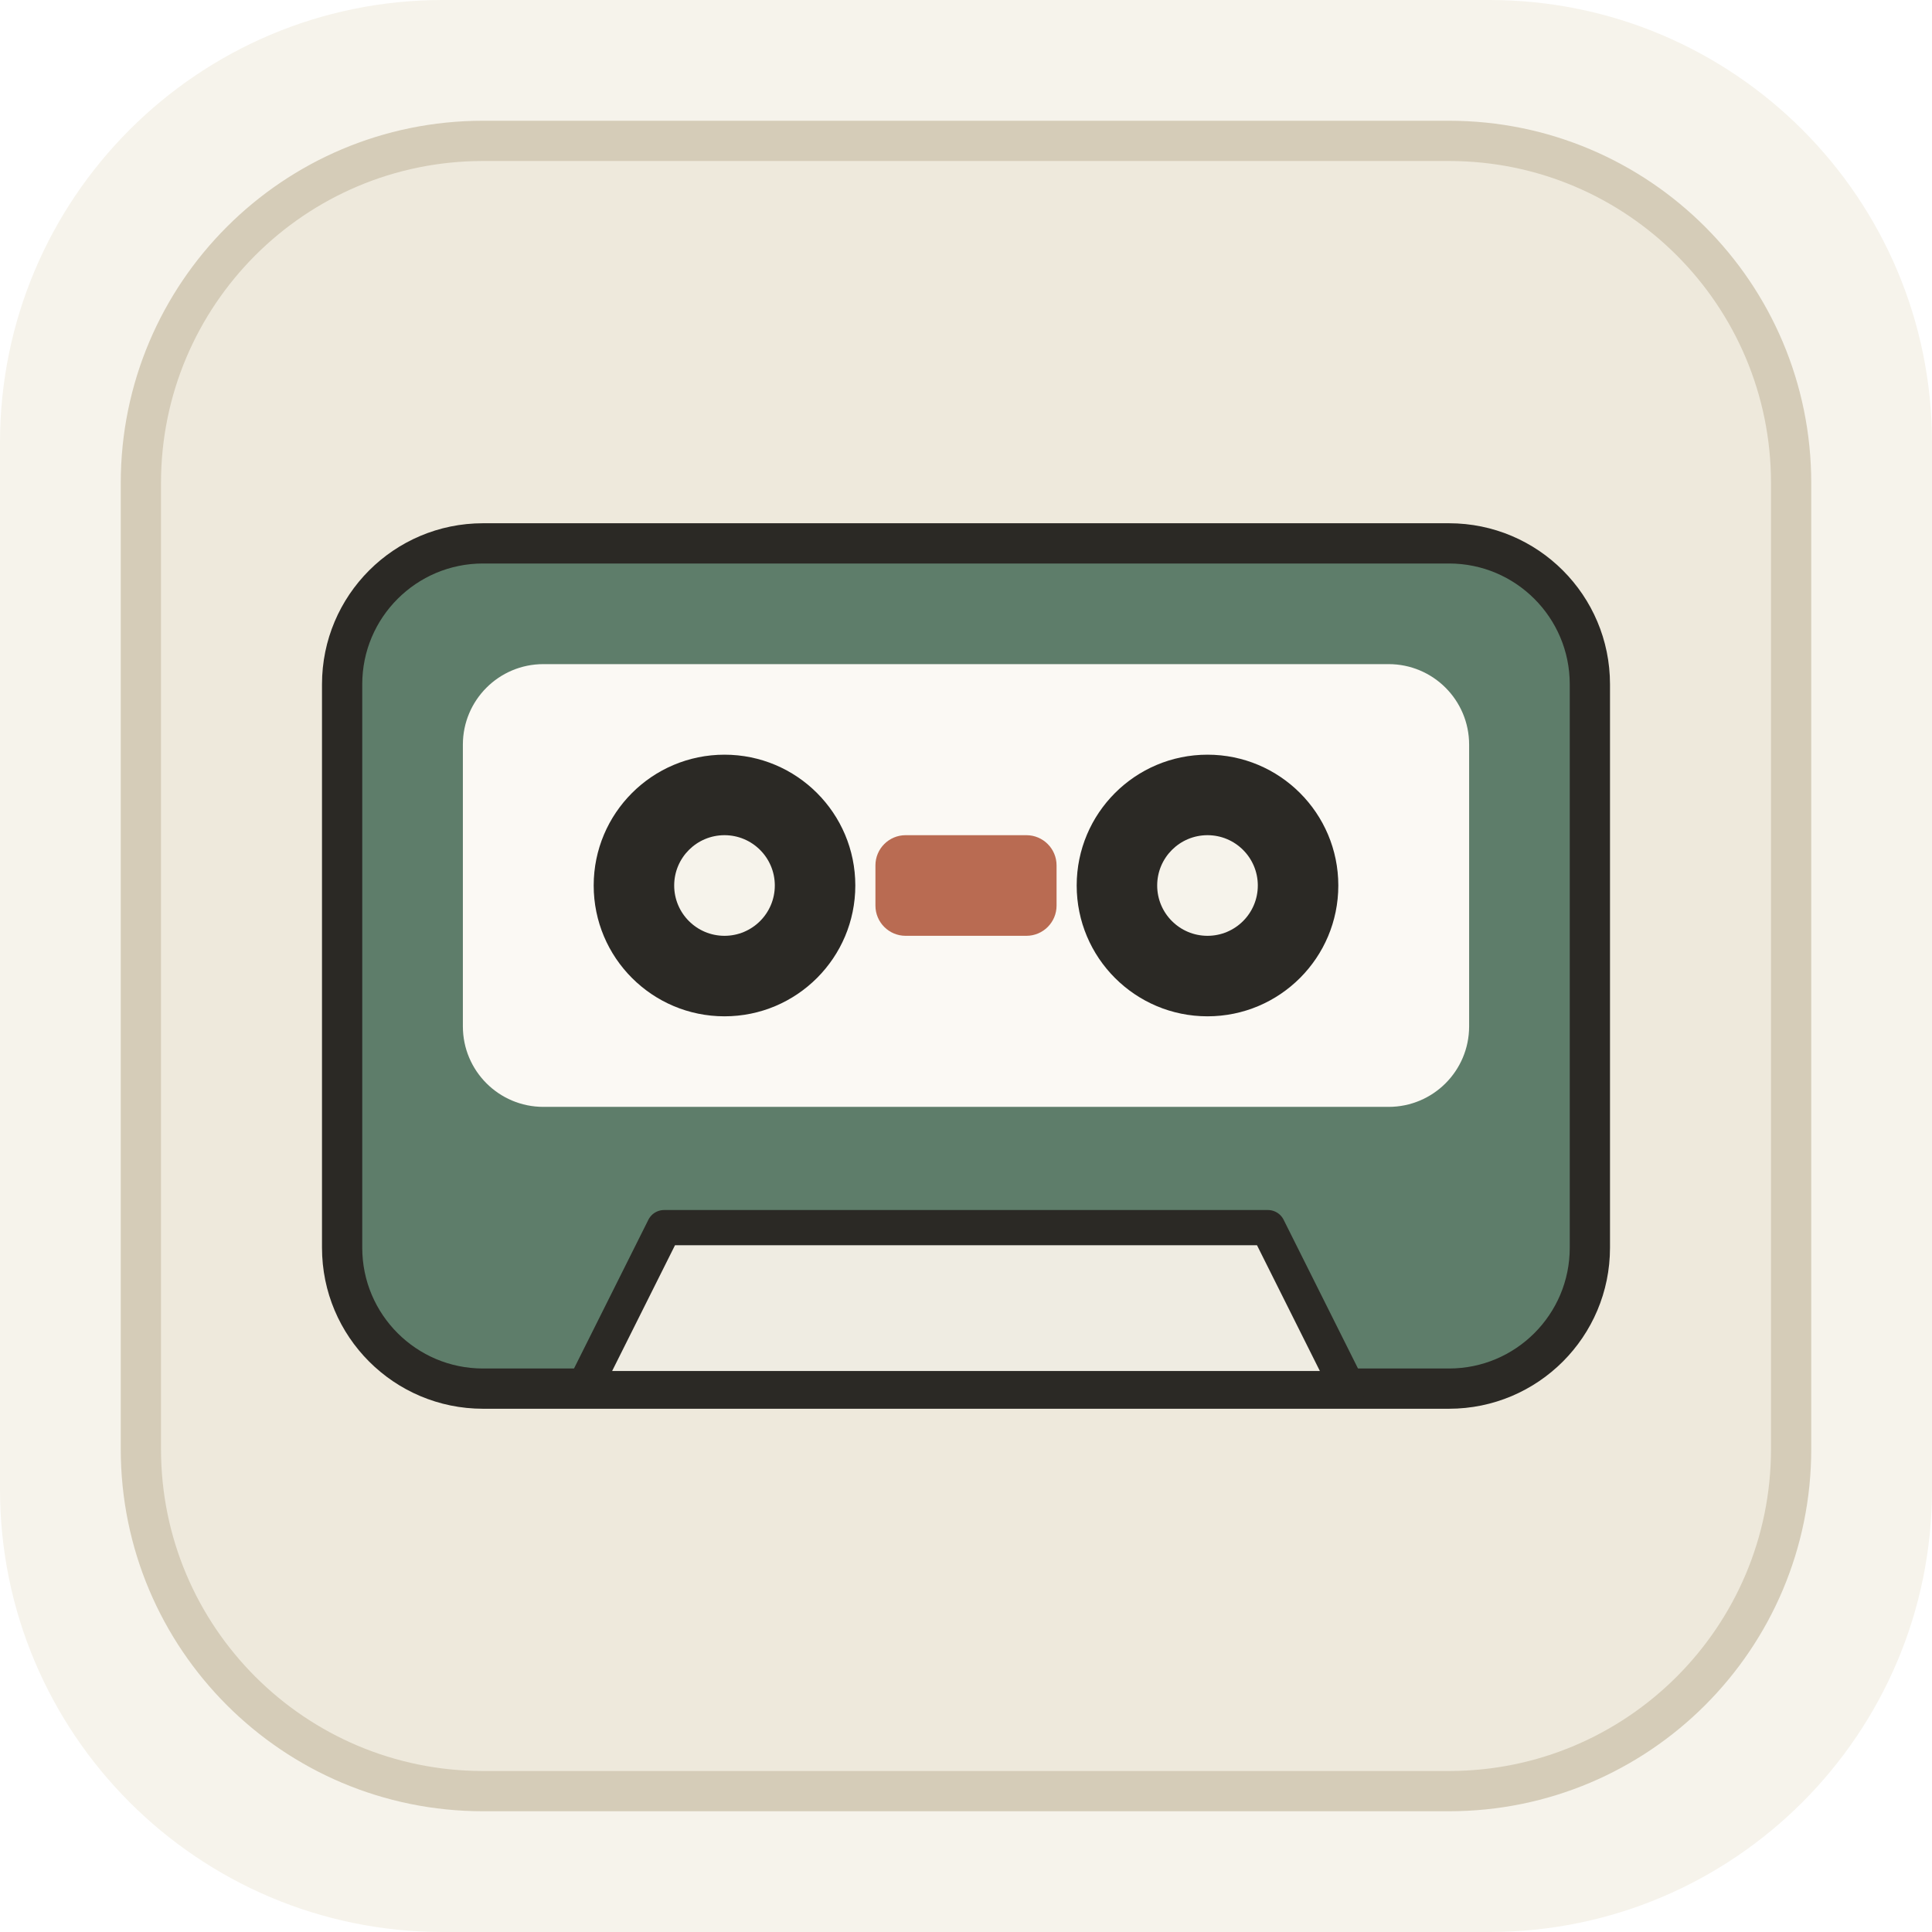
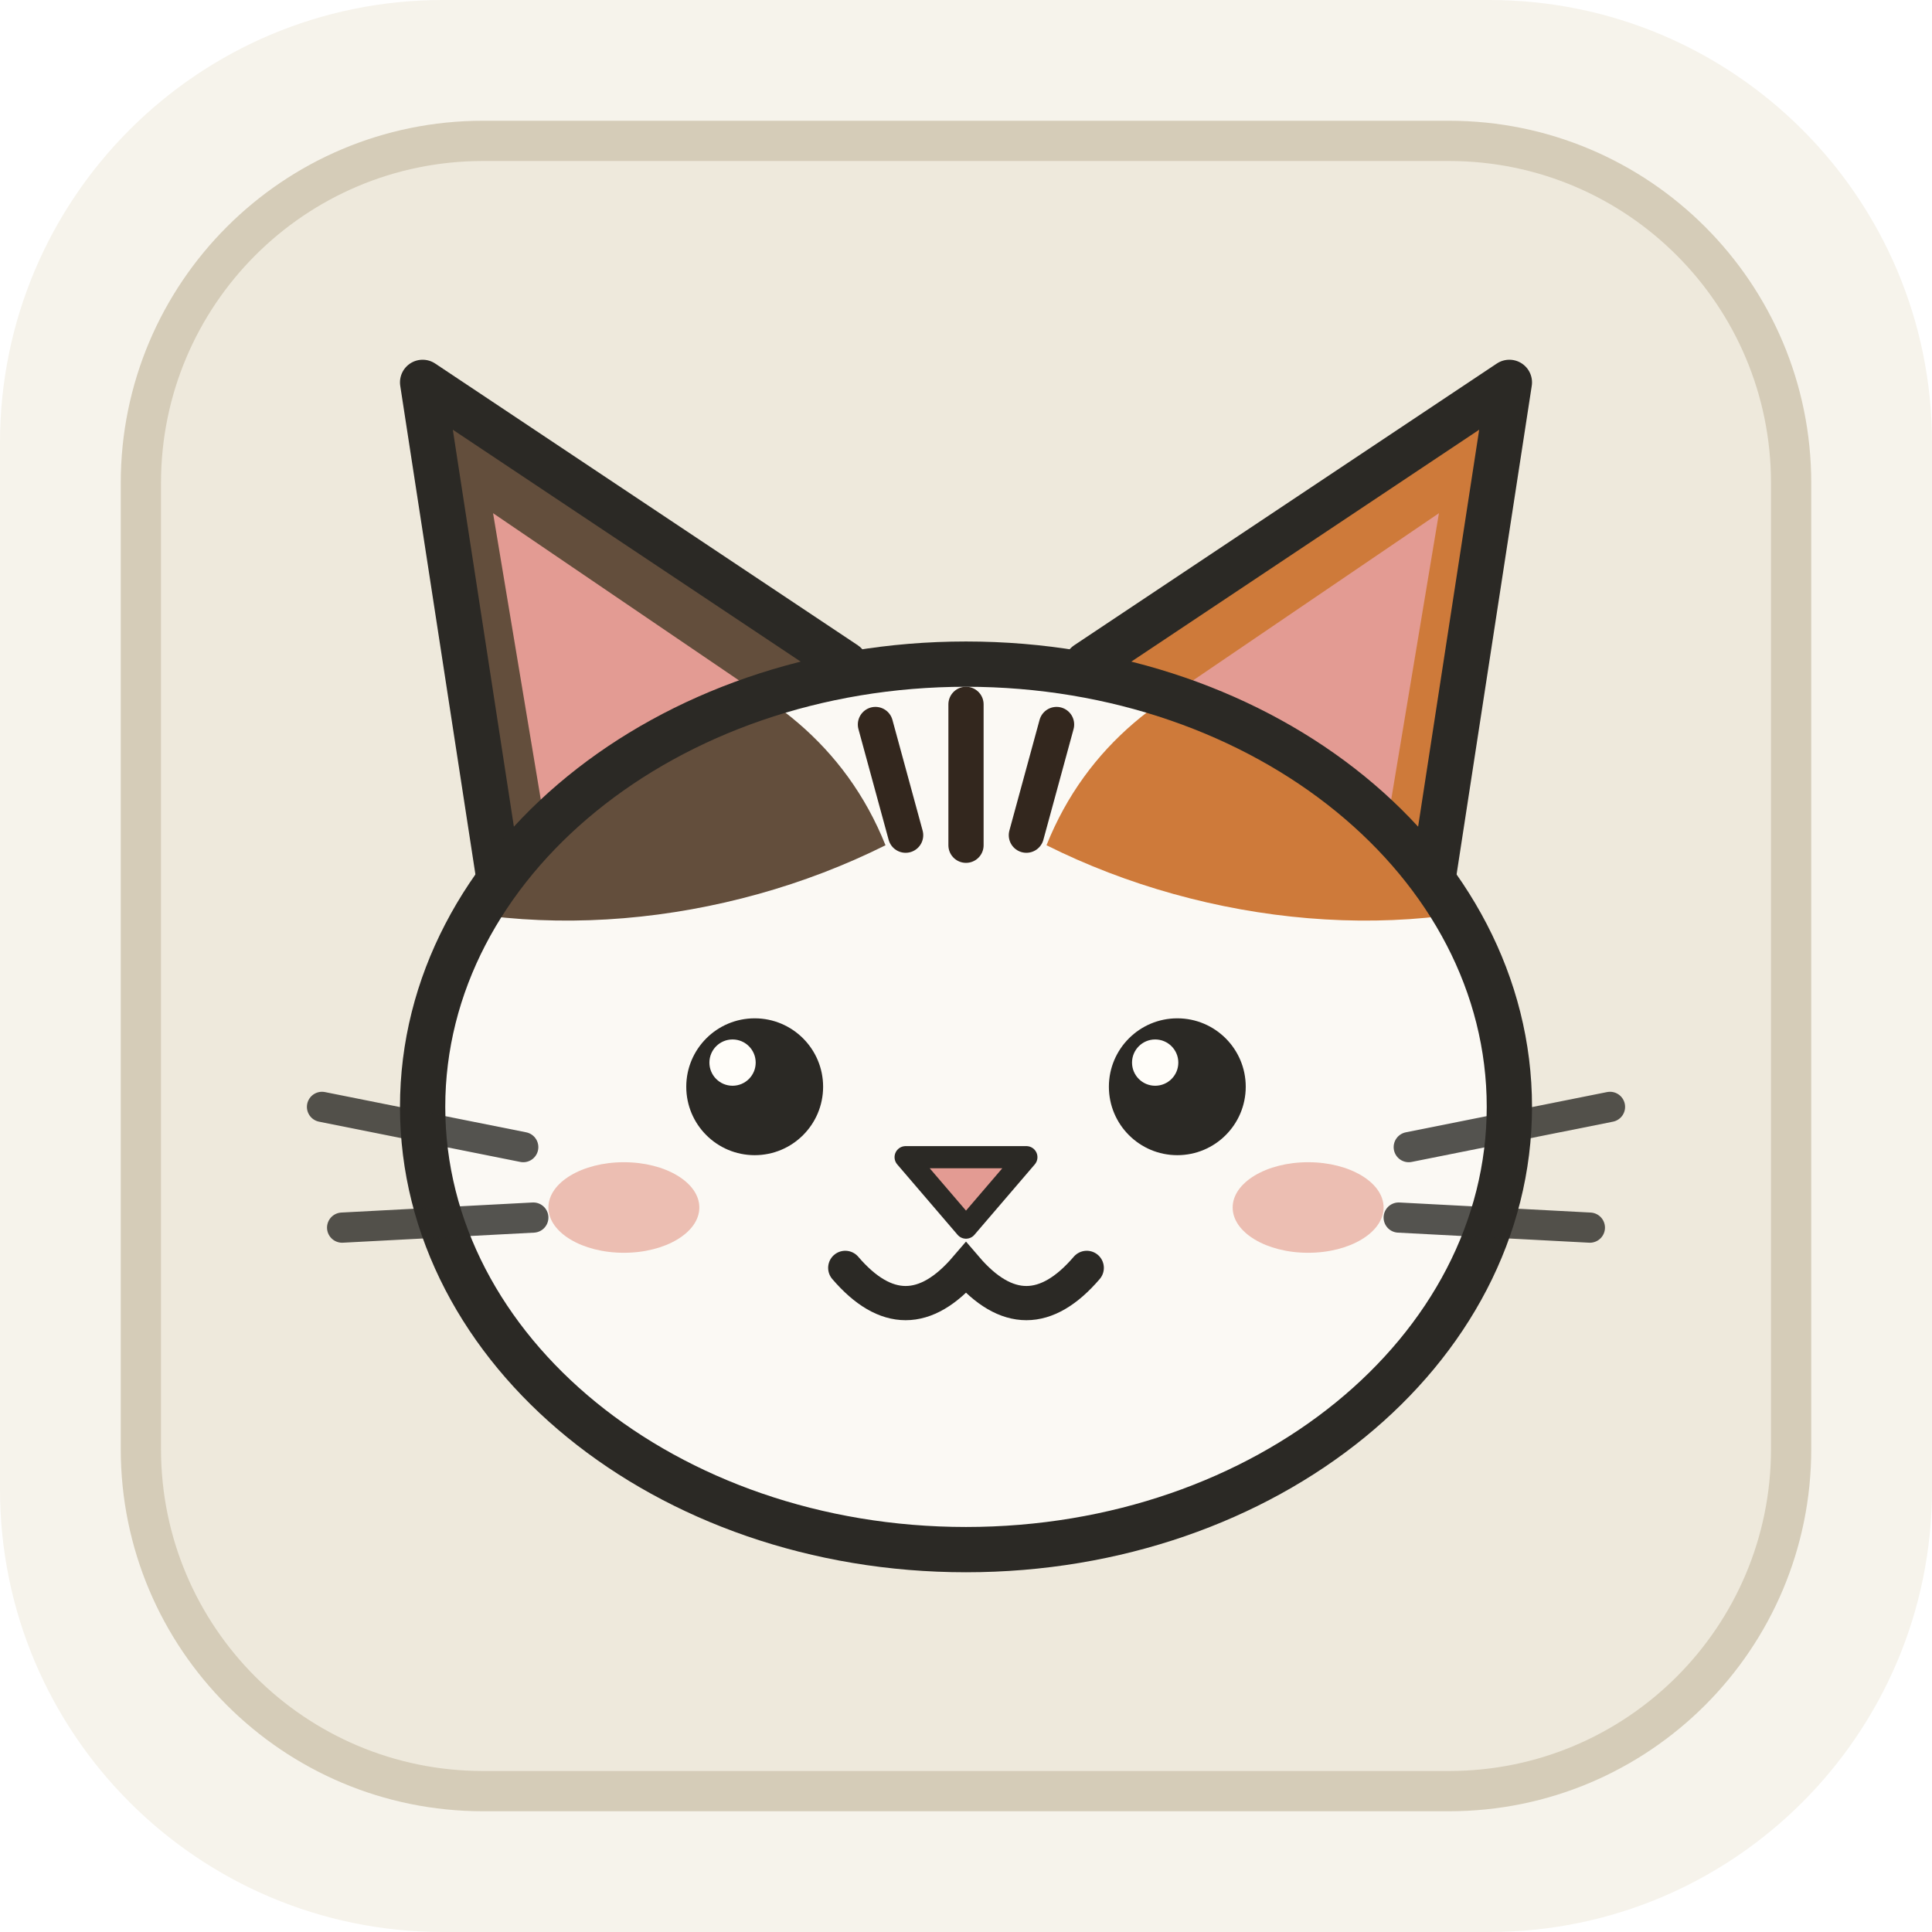
<svg xmlns="http://www.w3.org/2000/svg" viewBox="0 0 192 192" fill="none">
+   <defs>
+     <clipPath id="catHeadClip192">
+       <ellipse cx="96" cy="110" rx="54" ry="44" />
+     </clipPath>
+   </defs>
  <rect width="192" height="192" rx="44" fill="#F6F3EB" />
  <rect x="14" y="14" width="164" height="164" rx="34" fill="#EEE9DC" stroke="#D5CCB8" stroke-width="4" />
-   <rect x="34" y="54" width="124" height="84" rx="14" fill="#5E7D6A" stroke="#2B2925" stroke-width="4" />
-   <rect x="46" y="66" width="100" height="44" rx="8" fill="#FBF9F4" />
-   <circle cx="72" cy="88" r="13" fill="#2B2925" />
-   <circle cx="72" cy="88" r="5" fill="#F6F3EB" />
-   <circle cx="120" cy="88" r="13" fill="#2B2925" />
-   <circle cx="120" cy="88" r="5" fill="#F6F3EB" />
-   <rect x="87" y="83" width="18" height="10" rx="3" fill="#B96B52" />
-   <path d="M58 138L66 122H126L134 138H58Z" fill="#EFECE2" stroke="#2B2925" stroke-width="3.5" stroke-linejoin="round" />
+   <path d="M50 90 L42 38 L84 66 Z" fill="#634E3C" stroke="#2B2925" stroke-width="4.5" stroke-linejoin="round" />
+   <path d="M54 81 L49 51 L74 68 Z" fill="#E39B93" />
+   <path d="M142 90 L150 38 L108 66 Z" fill="#CE7A3A" stroke="#2B2925" stroke-width="4.5" stroke-linejoin="round" />
+   <path d="M138 81 L143 51 L118 68 Z" fill="#E39B93" />
+   <ellipse cx="96" cy="110" rx="54" ry="44" fill="#FBF9F4" />
+   <g clip-path="url(#catHeadClip192)">
+     <path d="M36 62 C56 60 80 64 88 84 C72 92 52 94 36 88 Z" fill="#634E3C" />
+     <path d="M156 62 C136 60 112 64 104 84 C120 92 140 94 156 88 Z" fill="#CE7A3A" />
+     <path d="M87 72 L90 83 M96 70 L96 84 M105 72 L102 83" stroke="#33271E" stroke-width="3.5" stroke-linecap="round" />
+   </g>
+   <ellipse cx="96" cy="110" rx="54" ry="44" stroke="#2B2925" stroke-width="4.5" />
+   <circle cx="75" cy="108" r="6.8" fill="#2B2925" />
+   <circle cx="117" cy="108" r="6.8" fill="#2B2925" />
+   <circle cx="72.8" cy="105.6" r="2.3" fill="#FFFDF9" />
+   <circle cx="114.8" cy="105.6" r="2.3" fill="#FFFDF9" />
+   <ellipse cx="62" cy="120" rx="7.5" ry="4.5" fill="#E6A898" opacity="0.72" />
+   <ellipse cx="130" cy="120" rx="7.5" ry="4.5" fill="#E6A898" opacity="0.72" />
+   <polygon points="90,115 102,115 96,122" fill="#E39B93" stroke="#2B2925" stroke-width="2.2" stroke-linejoin="round" />
+   <path d="M84 126 Q90 133 96 126 Q102 133 108 126" stroke="#2B2925" stroke-width="3.4" stroke-linecap="round" fill="none" />
+   <path d="M32 110 L52 114 M34 122 L53 121" stroke="#2B2925" stroke-width="3" stroke-linecap="round" opacity="0.8" />
+   <path d="M160 110 L140 114 M158 122 L139 121" stroke="#2B2925" stroke-width="3" stroke-linecap="round" opacity="0.8" />
</svg>
